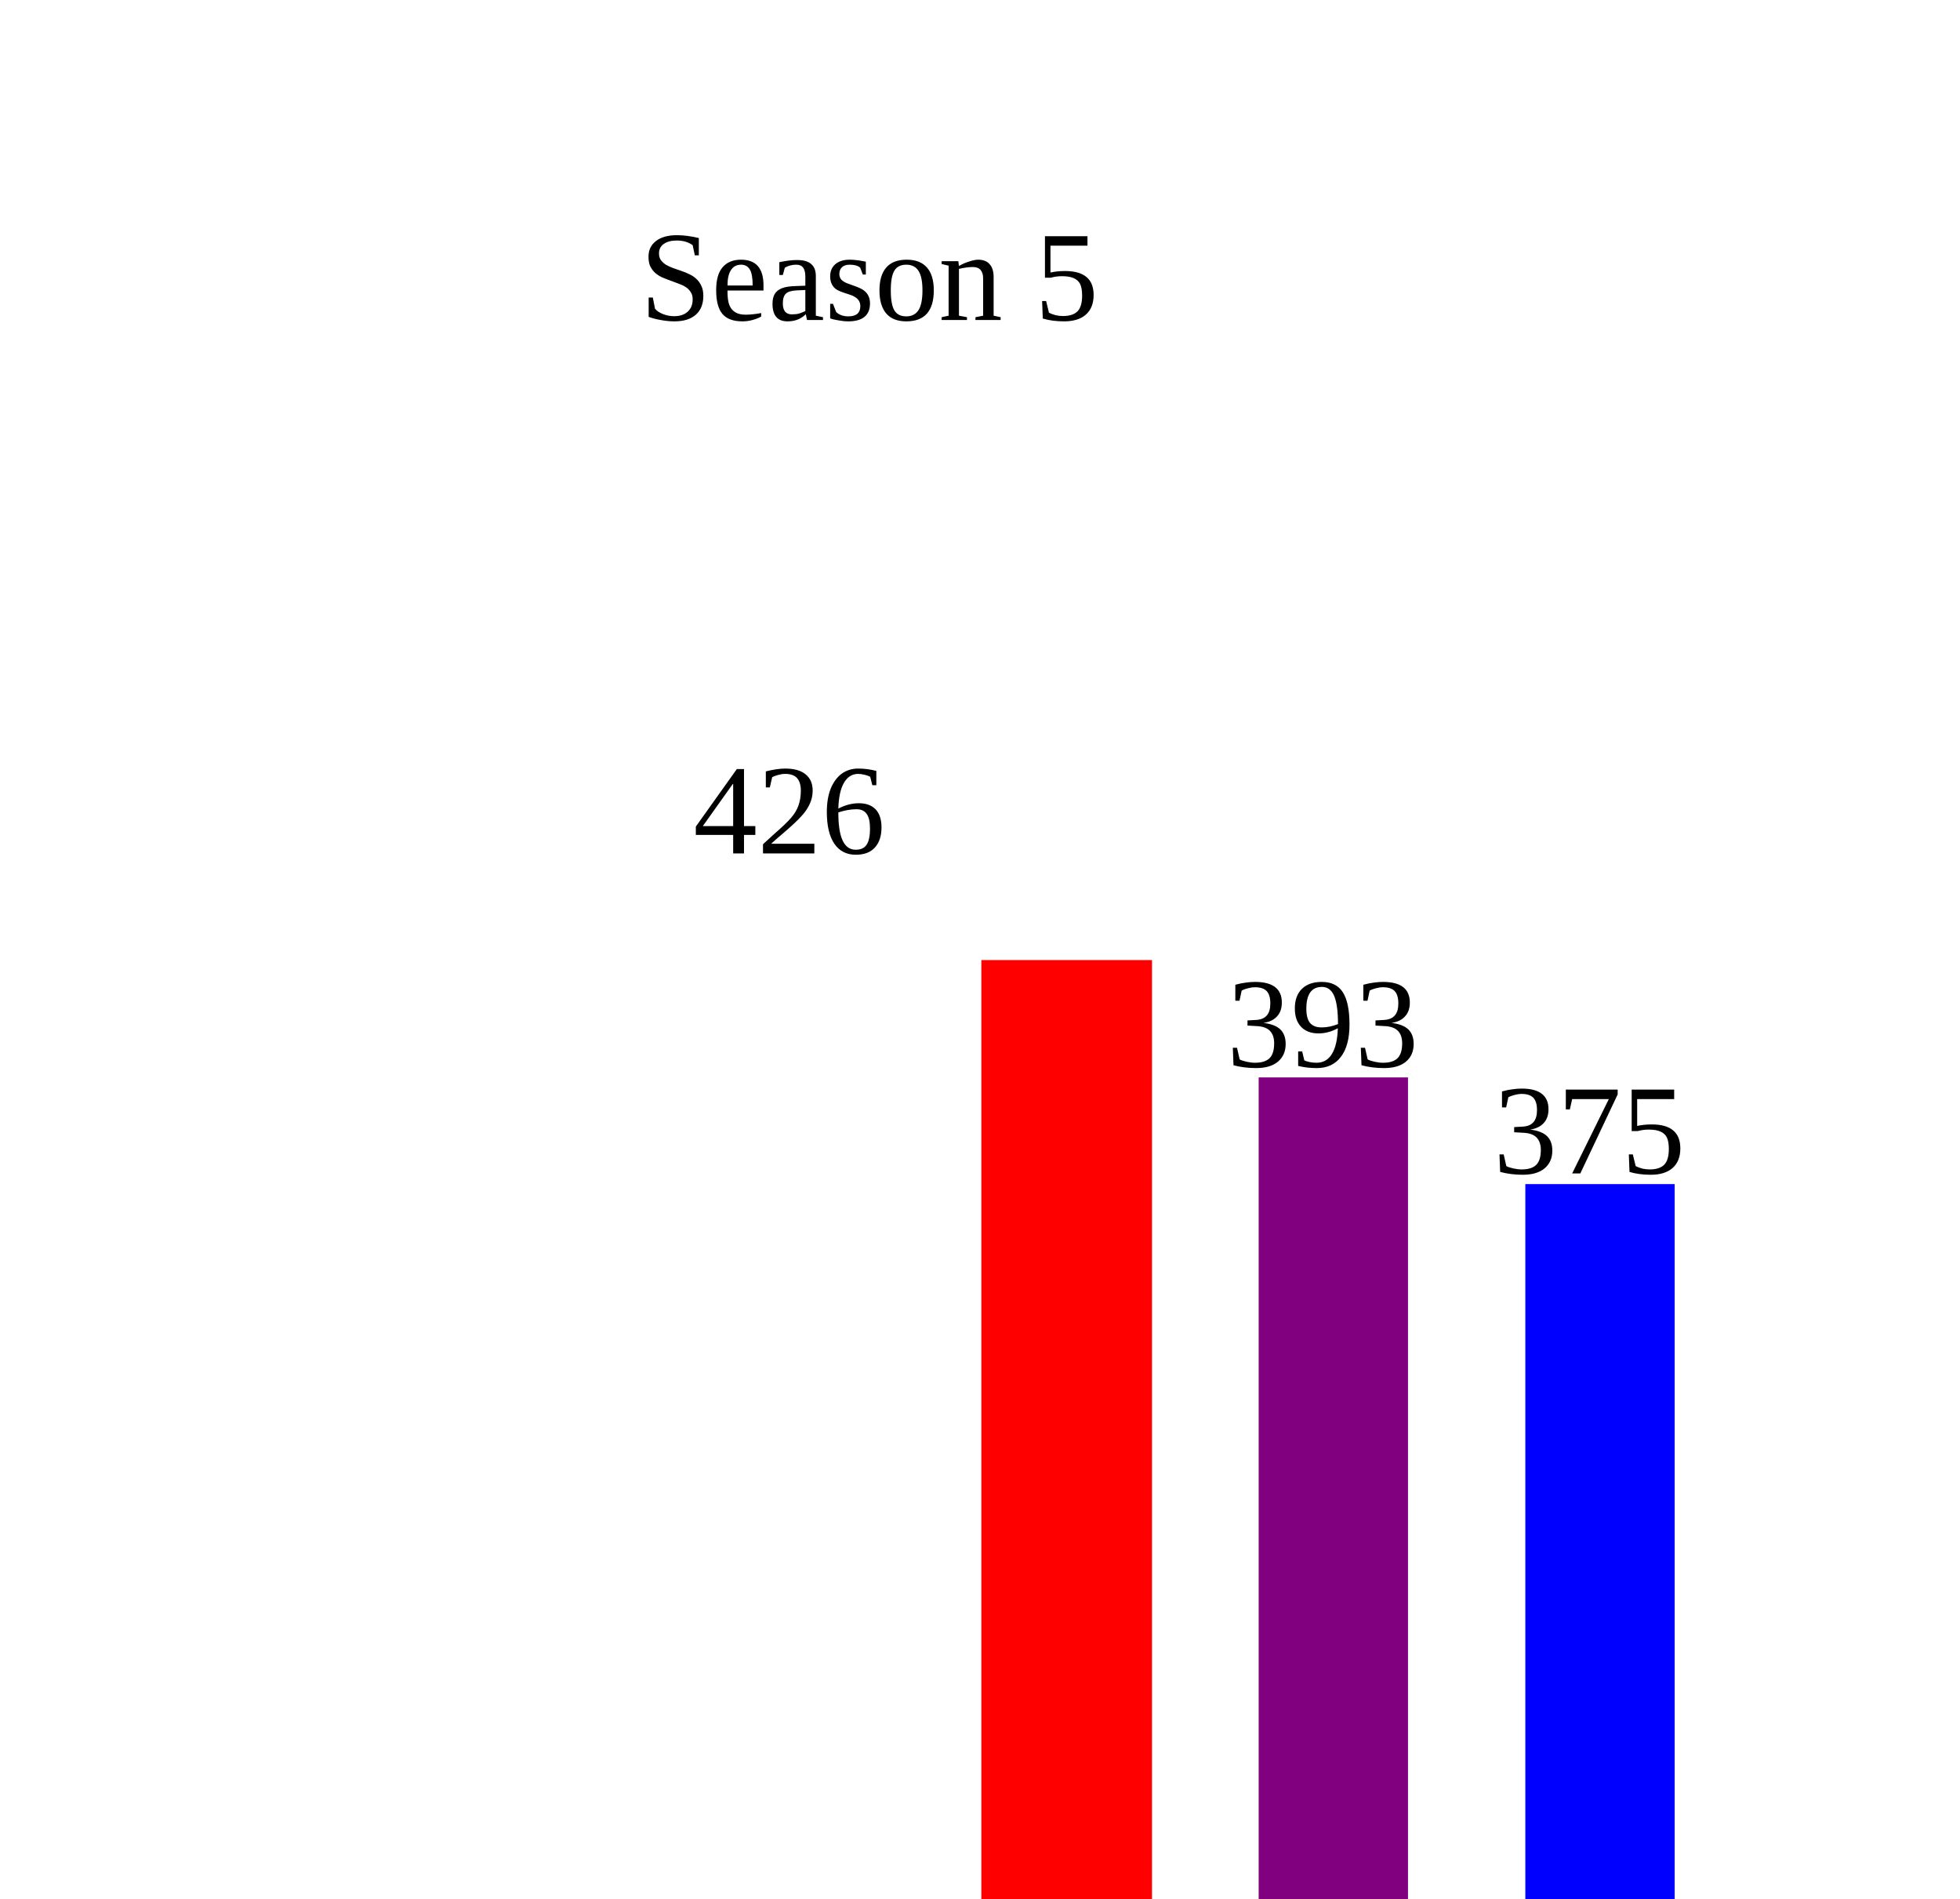
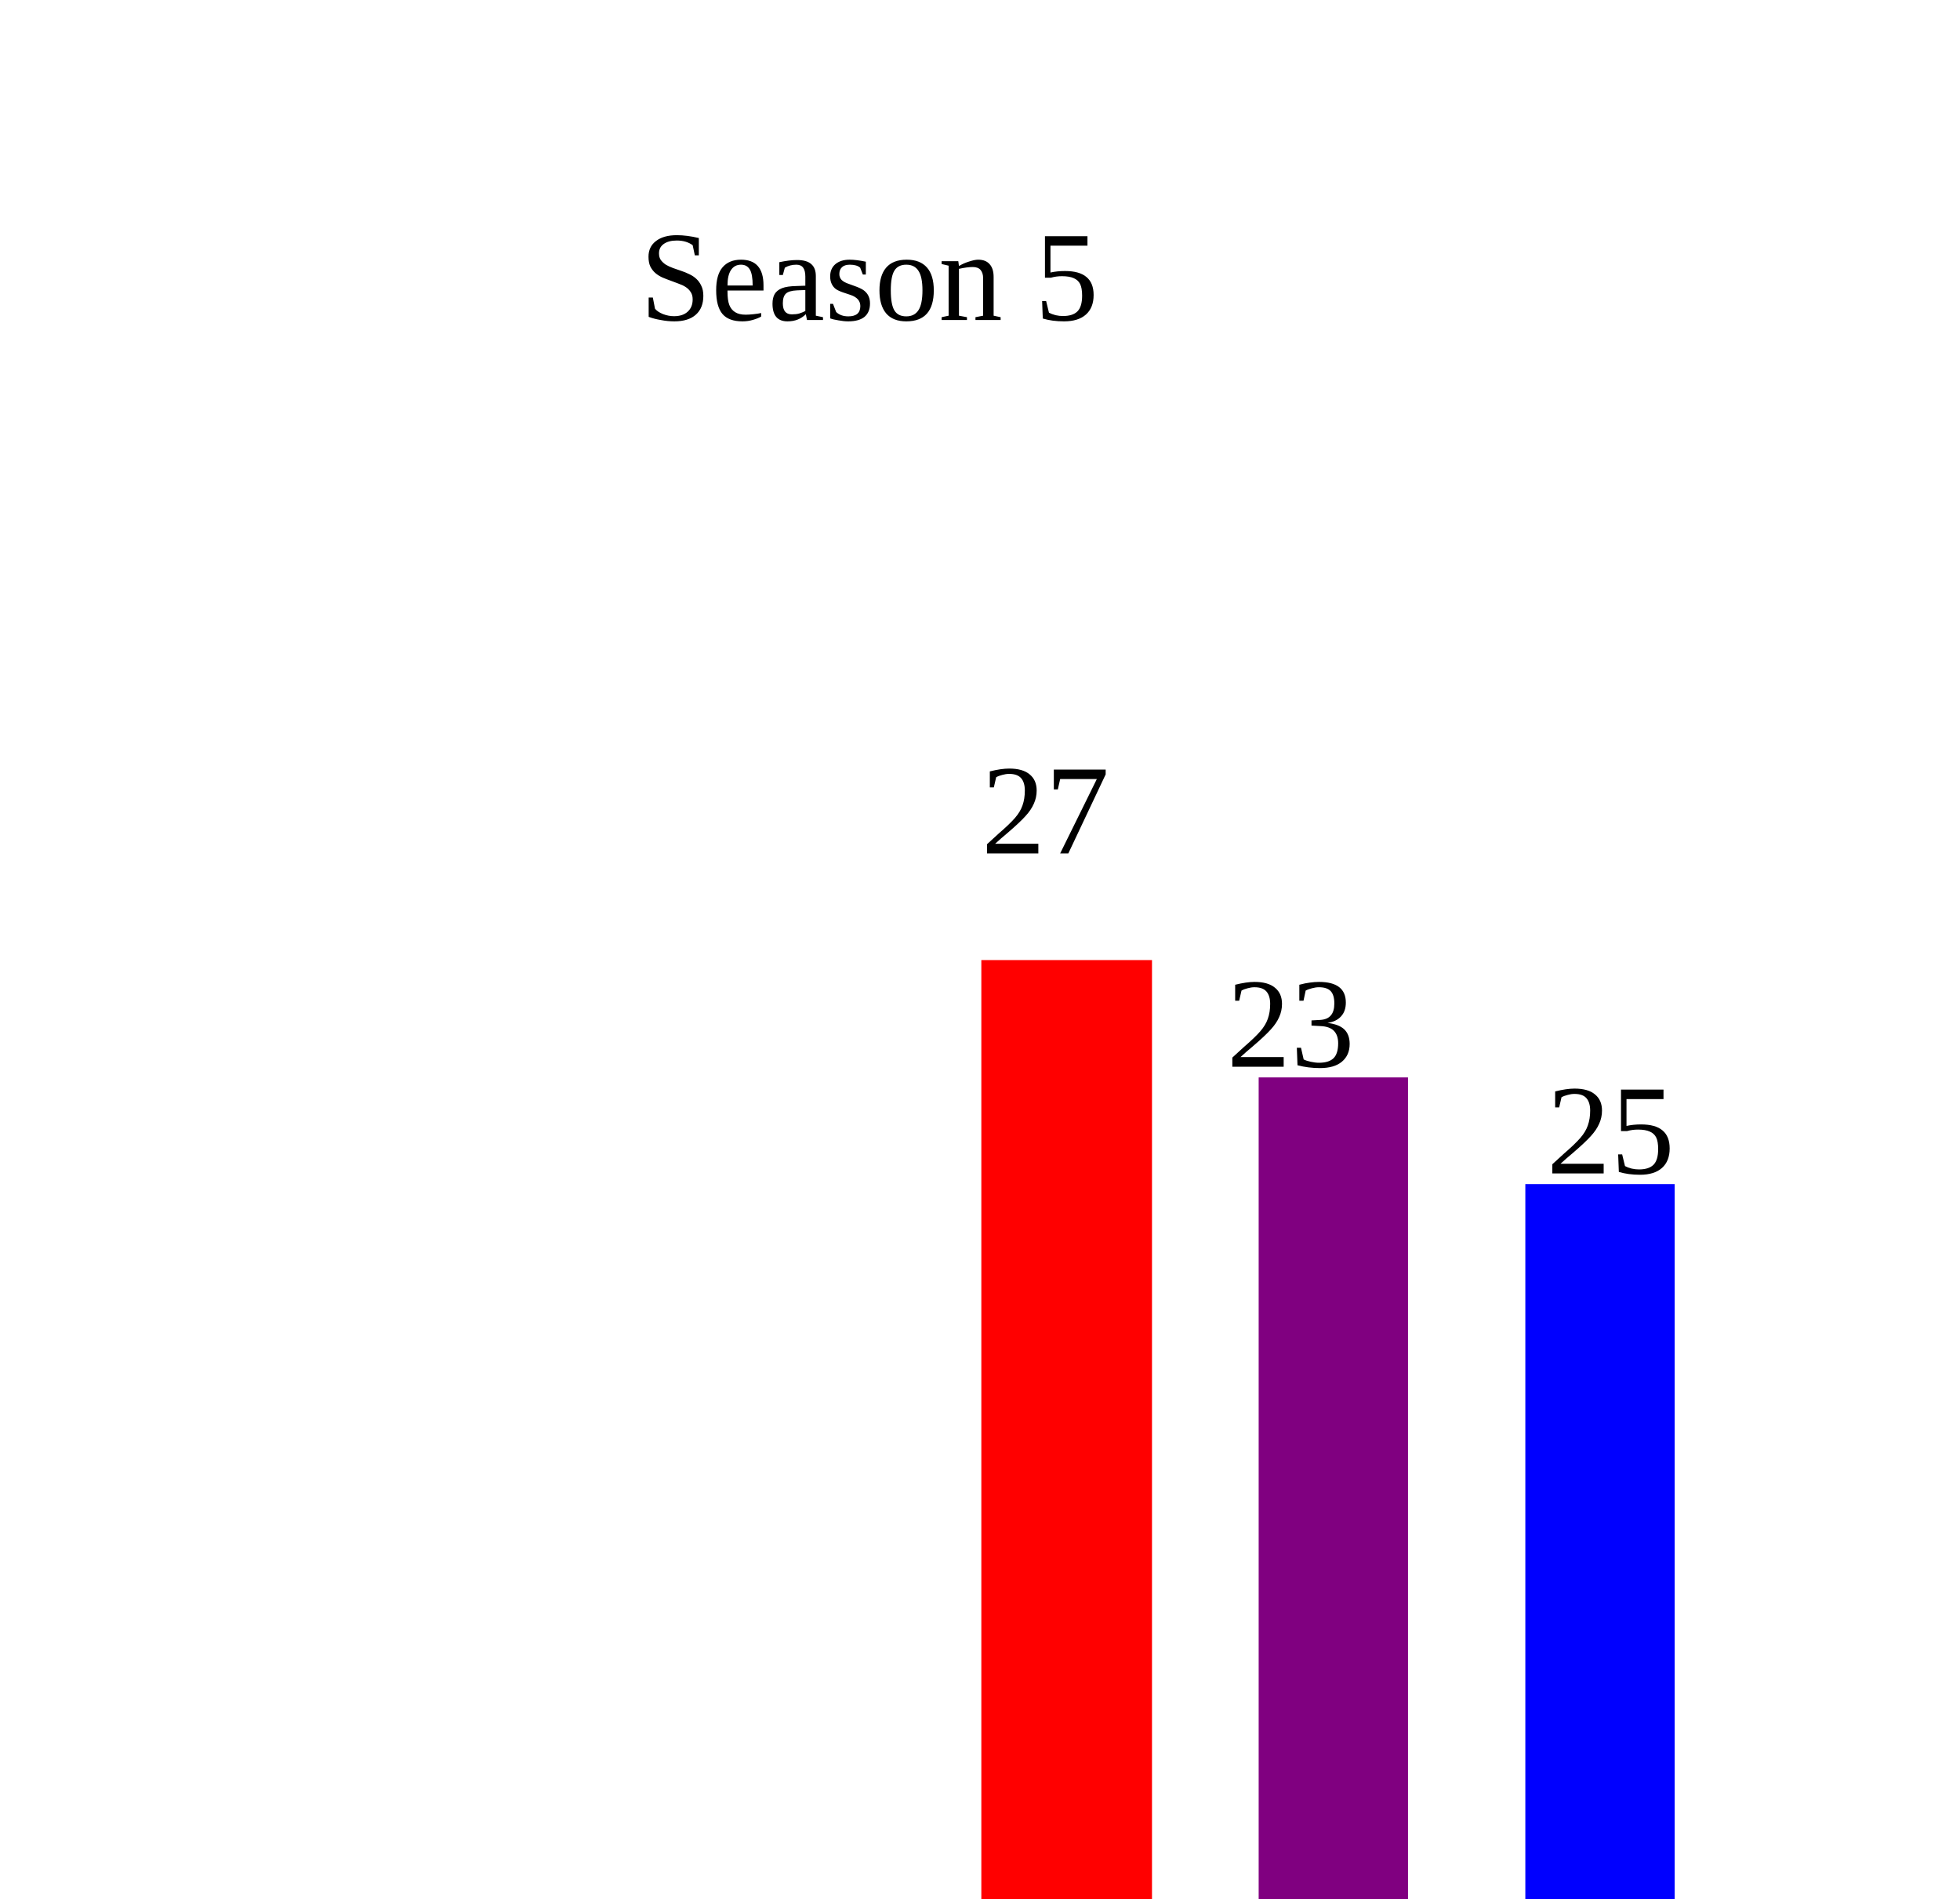
<svg xmlns="http://www.w3.org/2000/svg" width="100%" height="100%">
  <g id="wholePlot" transform="translate(50, 200)">
    <g id="Fry">
      <text x="10" y="-170">Season 5</text>
      <g class="fryInfo">
-         <text x="15" y="-120">426</text>
+         <text x="42" y="-120">27</text>
      </g>
      <line stroke="red" x1="50" x2="50" y1="0" y2="-110" fill="red" style="stroke-width:16" />
-       <text x="65" y="-100">393</text>
+       <text x="65" y="-100">23</text>
      <line stroke="blue" x1="100" x2="100" y1="0" y2="-89" style="stroke-width:14" />
-       <text x="90" y="-90">375</text>
+       <text x="95" y="-90">25</text>
      <line stroke="purple" x1="75" x2="75" y1="0" y2="-99" style="stroke-width:14" />
      <text fill="red" x="160" y="-100">Fry</text>
      <text fill="purple" x="160" y="-80">Leela</text>
      <text fill="blue" x="160" y="-60">Bender</text>
    </g>
  </g>
  <text />
</svg>
